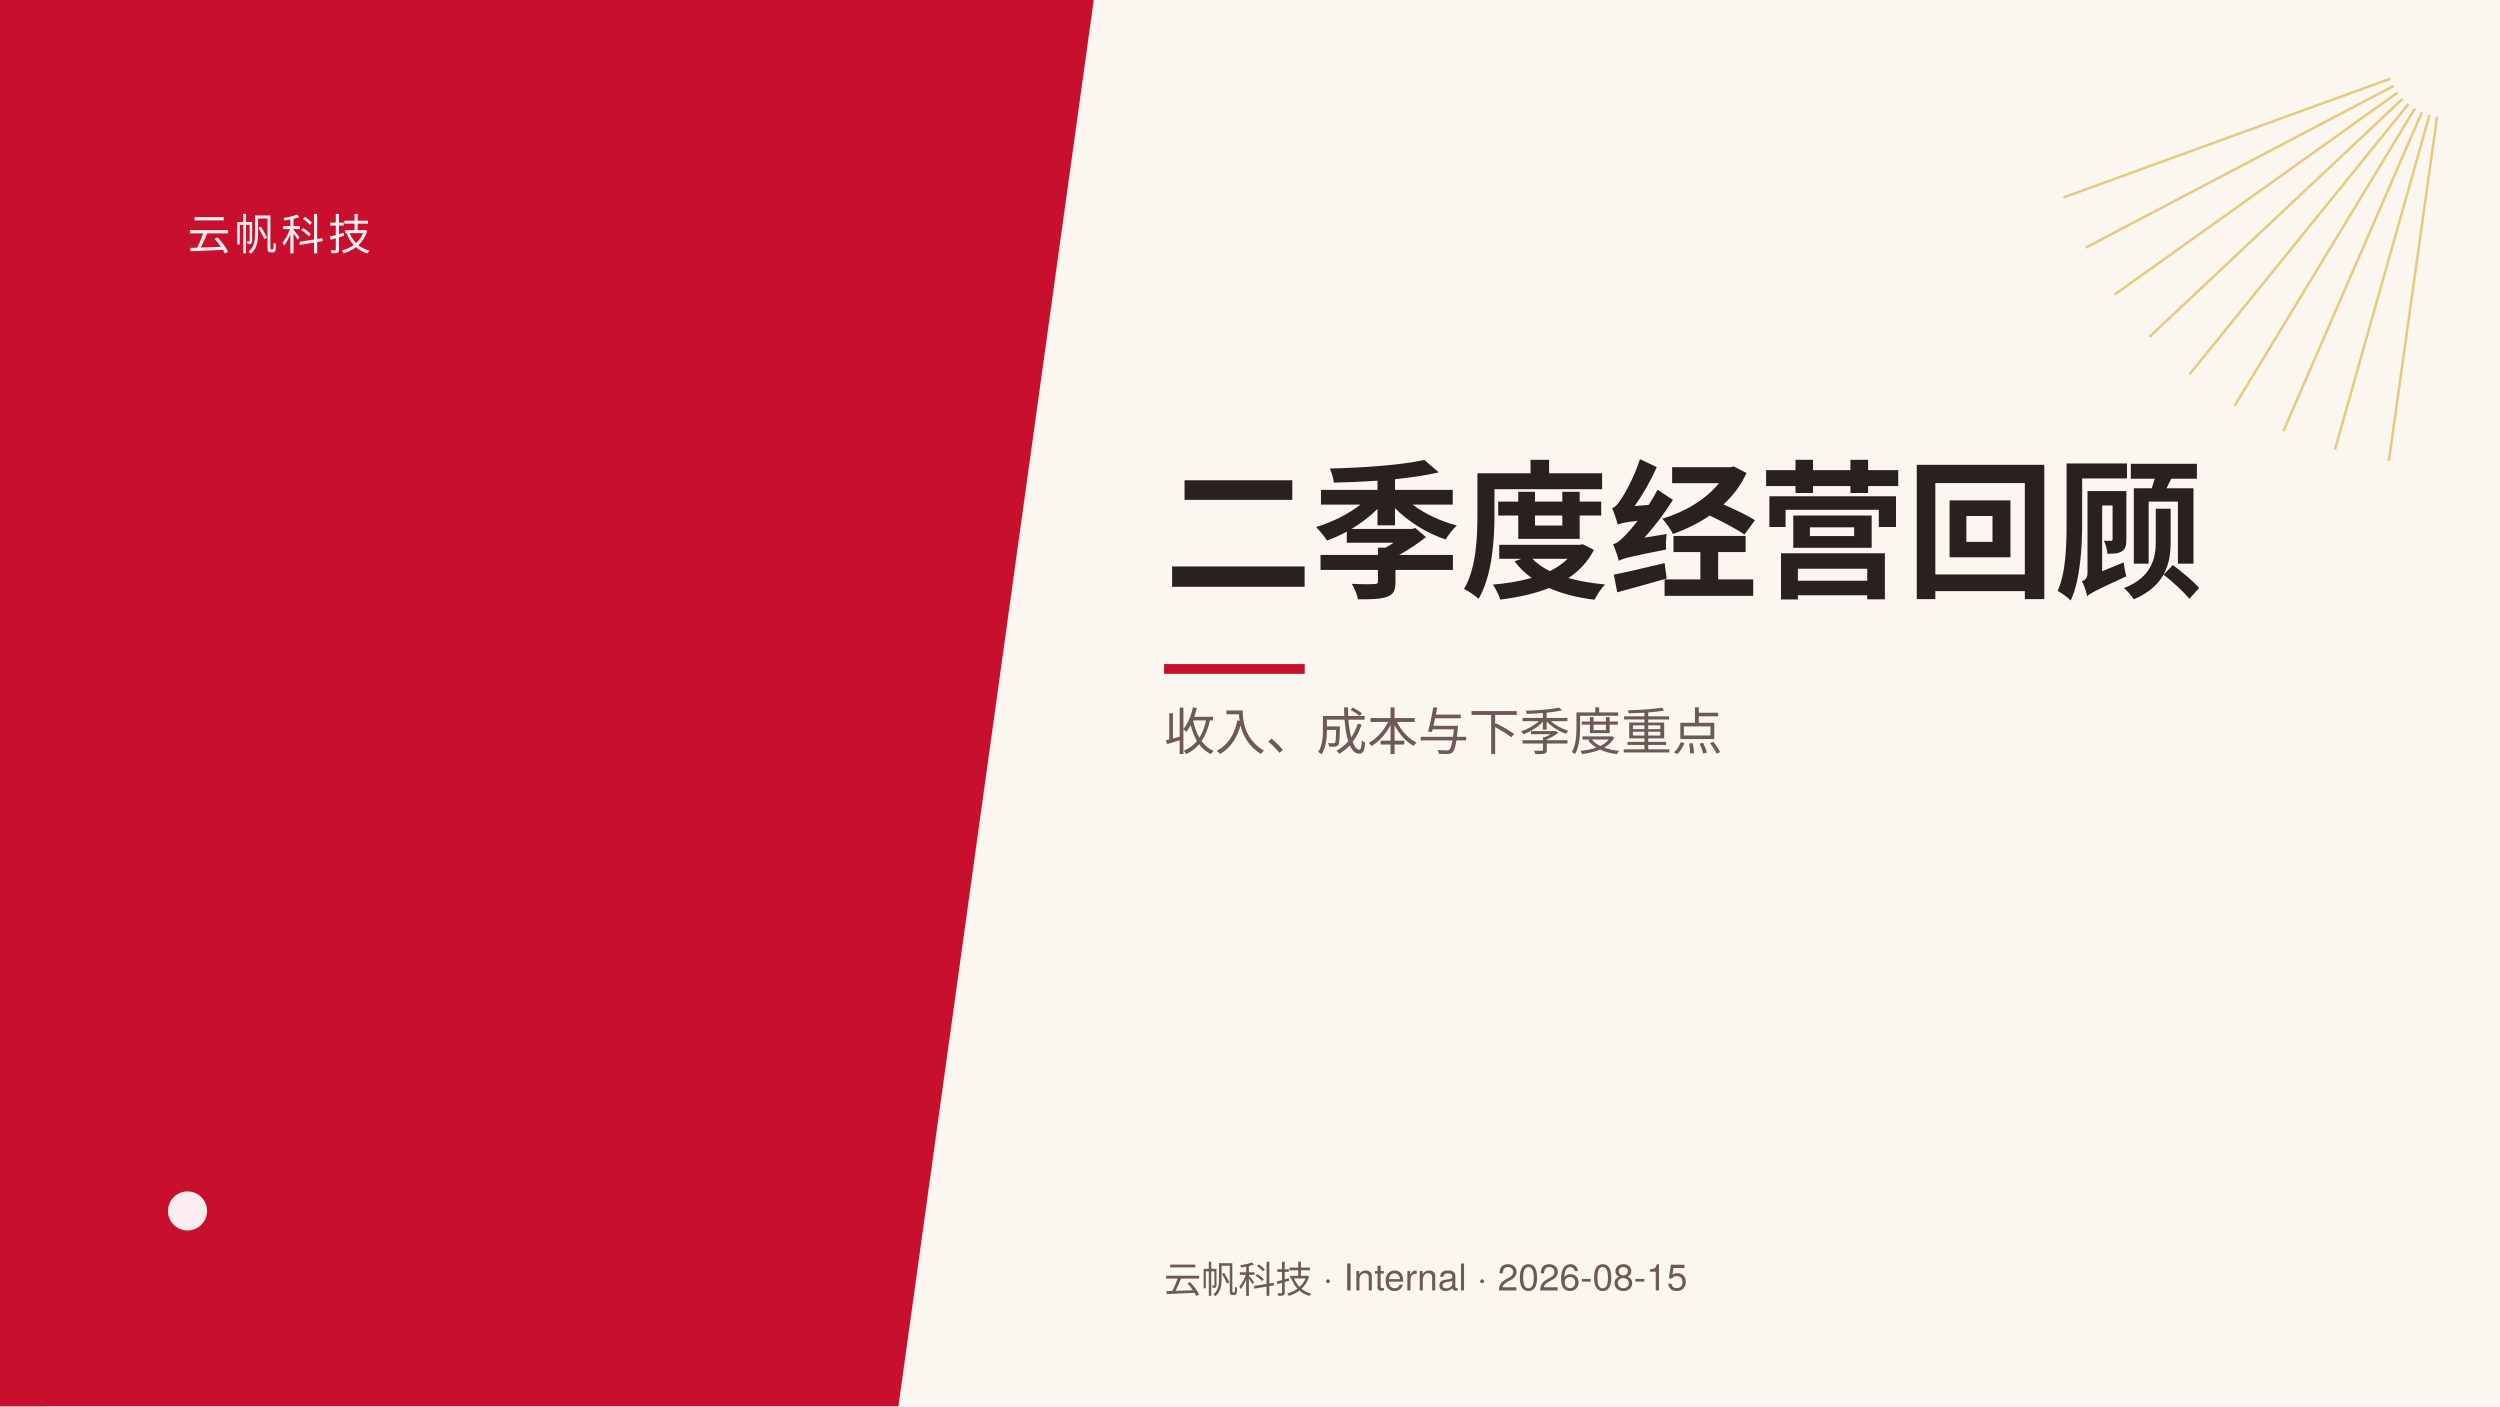
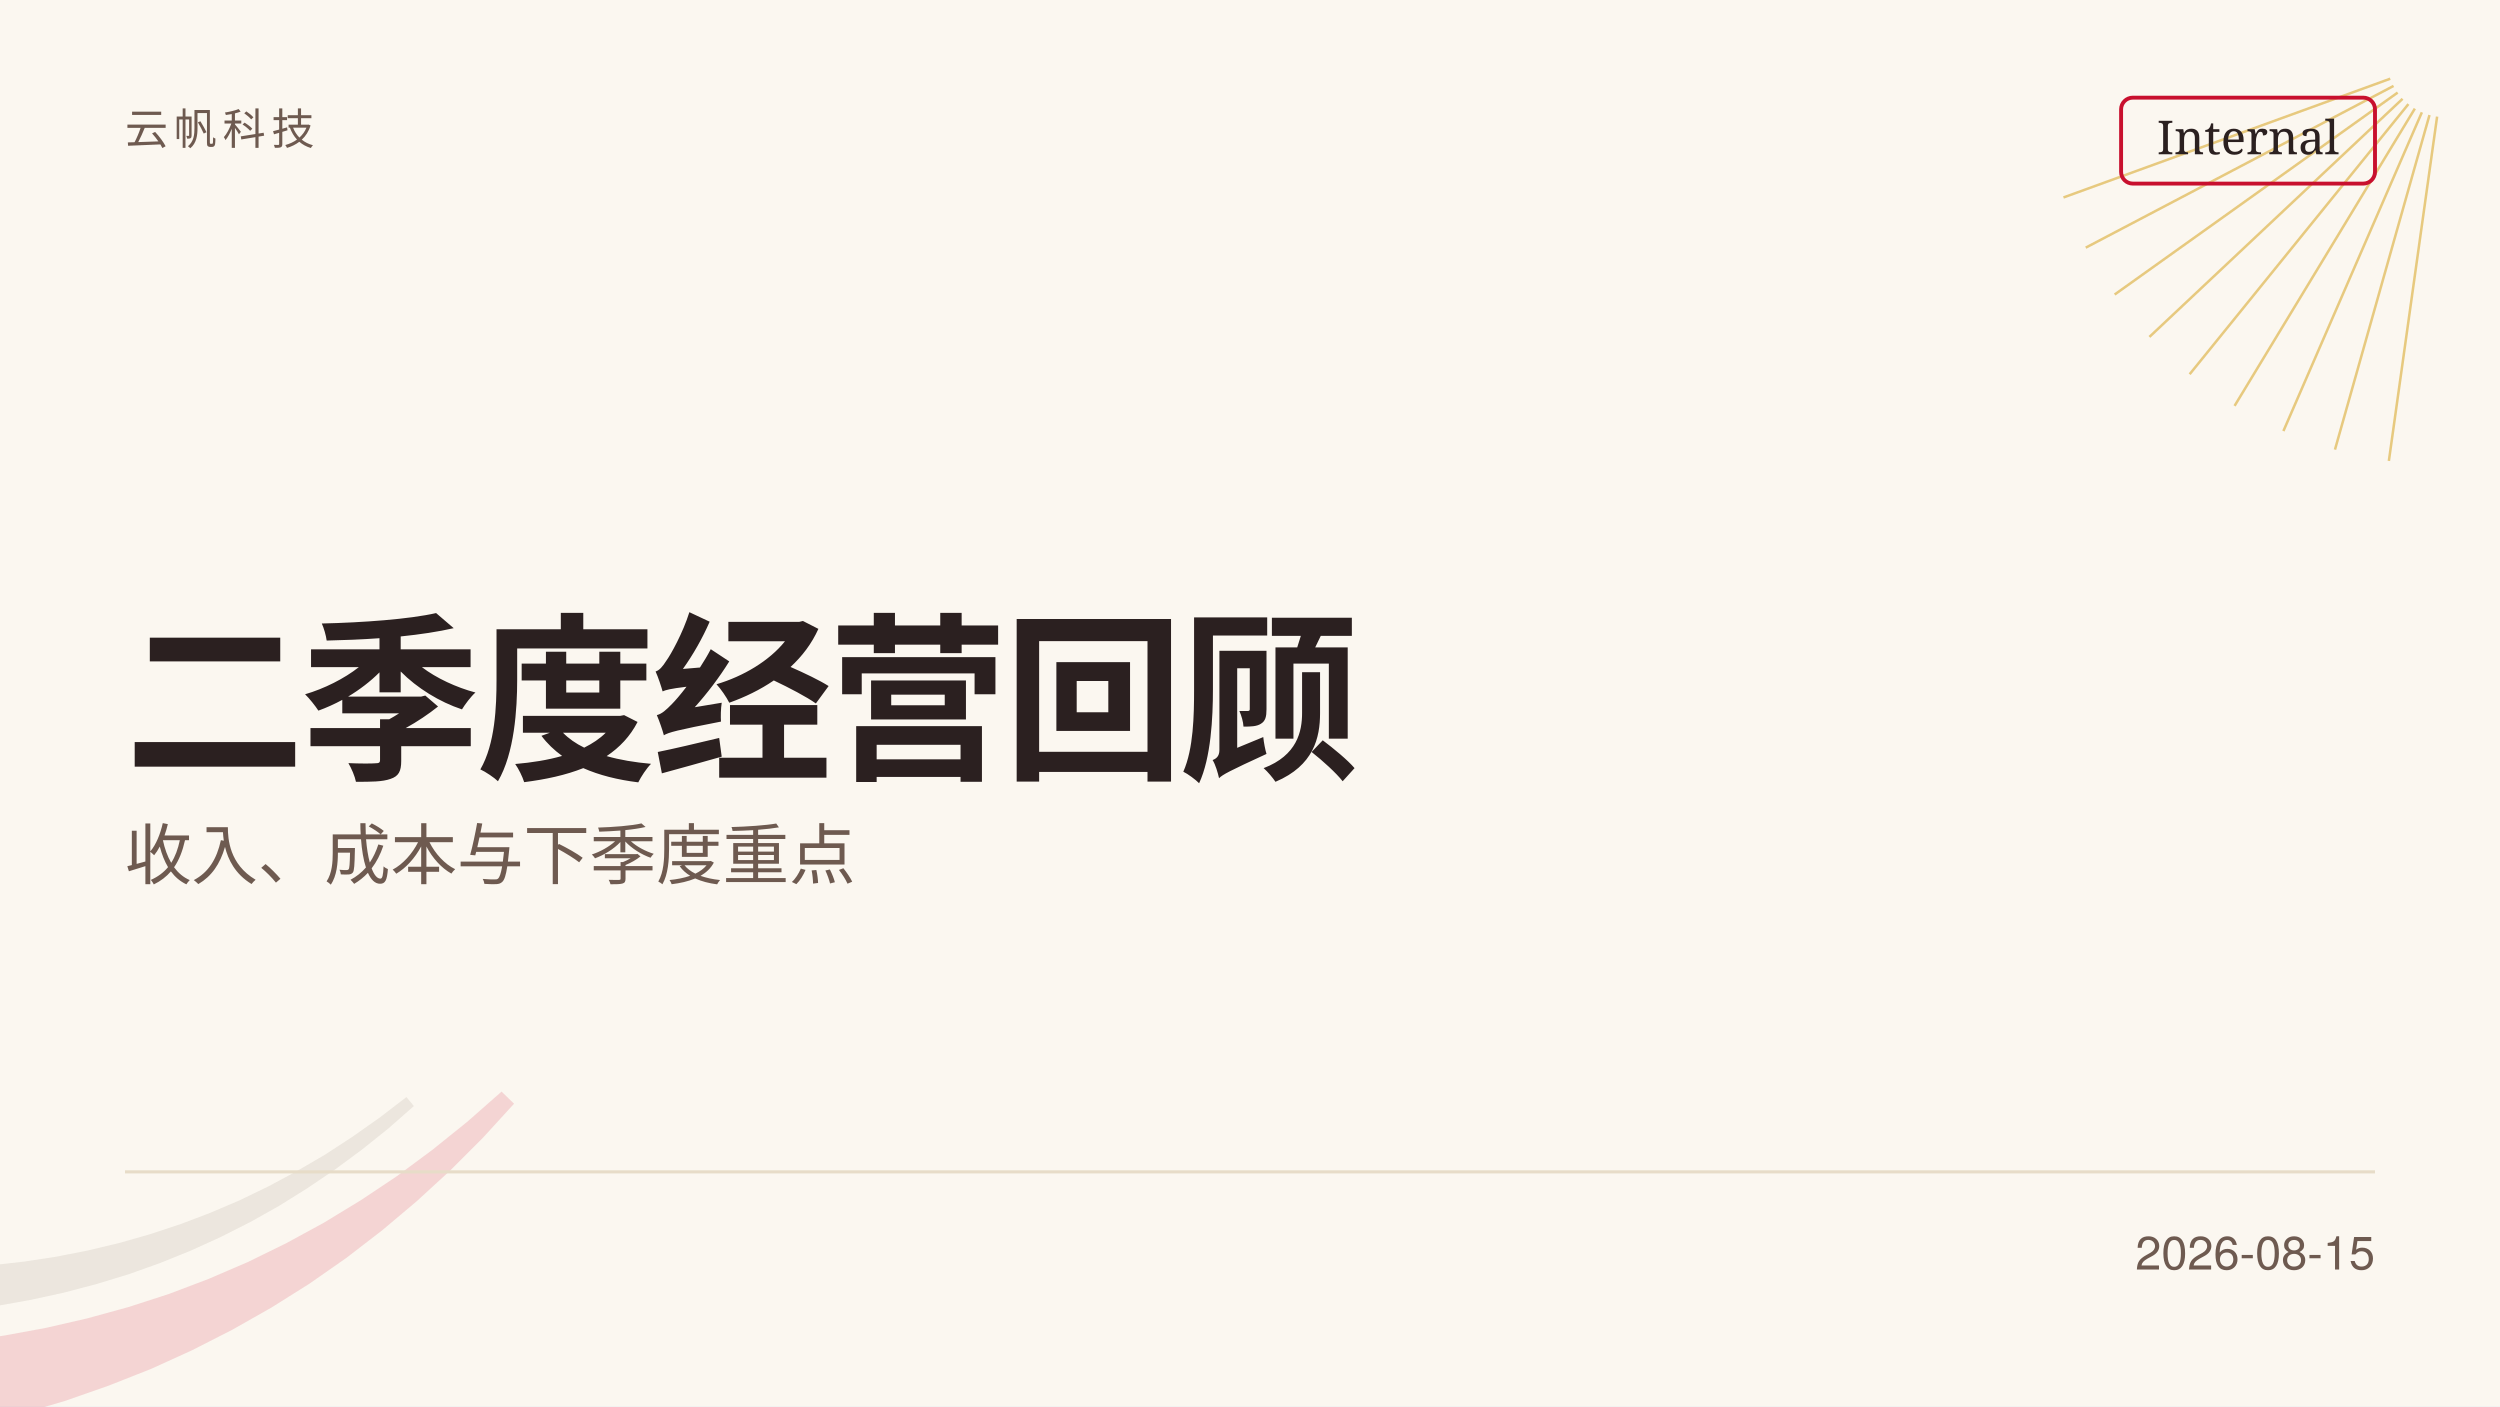
<svg xmlns="http://www.w3.org/2000/svg" viewBox="0 0 1280 720">
  <rect x="0" y="0" width="1280" height="720" fill="#FBF7F0" />
  <g data-decor="true">
    <g opacity="0.52">
      <line x1="1247.8" y1="59.7" x2="1223.1" y2="236" stroke="#D4A017" stroke-width="1.3" />
      <line x1="1243.9" y1="58.9" x2="1195.5" y2="230.2" stroke="#D4A017" stroke-width="1.3" />
      <line x1="1240" y1="57.5" x2="1169.1" y2="220.7" stroke="#D4A017" stroke-width="1.3" />
      <line x1="1236.4" y1="55.6" x2="1144.1" y2="207.8" stroke="#D4A017" stroke-width="1.3" />
      <line x1="1233.1" y1="53.3" x2="1121.1" y2="191.6" stroke="#D4A017" stroke-width="1.3" />
      <line x1="1230.1" y1="50.6" x2="1100.5" y2="172.5" stroke="#D4A017" stroke-width="1.3" />
      <line x1="1227.6" y1="47.4" x2="1082.7" y2="150.8" stroke="#D4A017" stroke-width="1.3" />
      <line x1="1225.5" y1="44" x2="1067.9" y2="126.8" stroke="#D4A017" stroke-width="1.3" />
      <line x1="1223.8" y1="40.3" x2="1056.5" y2="101.1" stroke="#D4A017" stroke-width="1.3" />
    </g>
    <path d="M -37 734.8 L -13 729.9 L 10.4 724 L 33.2 717.3 L 55.5 709.5 L 77.3 700.9 L 98.4 691.3 L 119 680.8 L 139.1 669.4 L 158.5 657.2 L 177.4 644 L 195.7 629.9 L 213.4 615 L 230.5 599.3 L 247.2 582.6 L 263.2 565.1 L 256.8 558.9 L 239.3 574.3 L 221.4 588.7 L 203.2 602.2 L 184.6 614.6 L 165.7 626.1 L 146.4 636.6 L 126.8 646.2 L 106.8 654.8 L 86.5 662.5 L 65.8 669.2 L 44.7 675 L 23.4 679.9 L 1.6 683.9 L -20.5 687 L -43 689.2 Z" fill="#C8102E" opacity="0.15" />
    <path d="M -19.1 671 L -1.5 668.6 L 15.9 665.5 L 32.8 661.8 L 49.5 657.4 L 65.9 652.4 L 81.9 646.7 L 97.7 640.3 L 113.1 633.3 L 128.1 625.7 L 142.9 617.4 L 157.3 608.4 L 171.5 598.8 L 185.3 588.6 L 198.8 577.8 L 211.9 566.3 L 208.1 561.7 L 194.4 572.2 L 180.5 582 L 166.4 591.2 L 152 599.6 L 137.5 607.4 L 122.6 614.6 L 107.6 621 L 92.3 626.8 L 76.9 631.9 L 61.1 636.4 L 45.2 640.2 L 29 643.4 L 12.6 645.9 L -4 647.8 L -20.9 649 Z" fill="#8A7A6A" opacity="0.14" />
  </g>
-   <g data-archetype="split-diagonal">
-     <path d="M 0,0 L 560,0 L 460,720 L 0,720 Z" fill="#C8102E" />
-     <text data-contrast-tier="meta" x="96" y="128" font-family="Microsoft YaHei, PingFang SC, Helvetica Neue, sans-serif" font-size="22" fill="#fbecee" letter-spacing="2" dominant-baseline="alphabetic">云帆科技</text>
-     <circle cx="96" cy="620" r="10" fill="#FFFFFF" fill-opacity="0.92" />
-     <text x="596" y="300" font-family="SimSun, Songti SC, STSong, serif" font-size="76" font-weight="700" fill="#2B2020" dominant-baseline="alphabetic">二季度经营回顾</text>
-     <rect x="596" y="340" width="72" height="5" fill="#C8102E" />
-     <text x="596" y="384" font-family="Microsoft YaHei, PingFang SC, Helvetica Neue, sans-serif" font-size="26" fill="#6E5A50" dominant-baseline="alphabetic">收入、成本与下季度重点</text>
-     <text x="596" y="662" font-family="Microsoft YaHei, PingFang SC, Helvetica Neue, sans-serif" font-size="19" fill="#6E5A50" dominant-baseline="alphabetic">云帆科技    ·    Internal    ·    2026-08-15</text>
+   <g data-archetype="tone-adaptive-header">
+     <text x="64" y="74" font-family="SimSun, Songti SC, STSong, serif" font-size="22" fill="#6E5A50" opacity="1" letter-spacing="3" dominant-baseline="alphabetic">云帆科技</text>
+     <g>
+       <rect x="1086" y="50" width="130" height="44" rx="6" fill="none" stroke="#C8102E" stroke-width="2" stroke-opacity="1" />
+       <text x="1151" y="79" font-family="SimSun, Songti SC, STSong, serif" font-size="24" fill="#2B2020" text-anchor="middle" dominant-baseline="alphabetic">Internal</text>
+     </g>
+     <text x="64" y="392" font-family="SimSun, Songti SC, STSong, serif" font-size="92" font-weight="700" fill="#2B2020" letter-spacing="-2" dominant-baseline="alphabetic">二季度经营回顾</text>
+     <text x="64" y="450" font-family="Microsoft YaHei, PingFang SC, Helvetica Neue, sans-serif" font-size="34" fill="#6E5A50" opacity="1" dominant-baseline="alphabetic">收入、成本与下季度重点</text>
+     <line x1="64" y1="600" x2="1216" y2="600" stroke="#E7DCC8" stroke-opacity="1" stroke-width="1.6" />
+     <text x="1216" y="650" font-family="Microsoft YaHei, PingFang SC, Helvetica Neue, sans-serif" font-size="24" fill="#6E5A50" text-anchor="end" dominant-baseline="alphabetic">2026-08-15</text>
  </g>
</svg>
